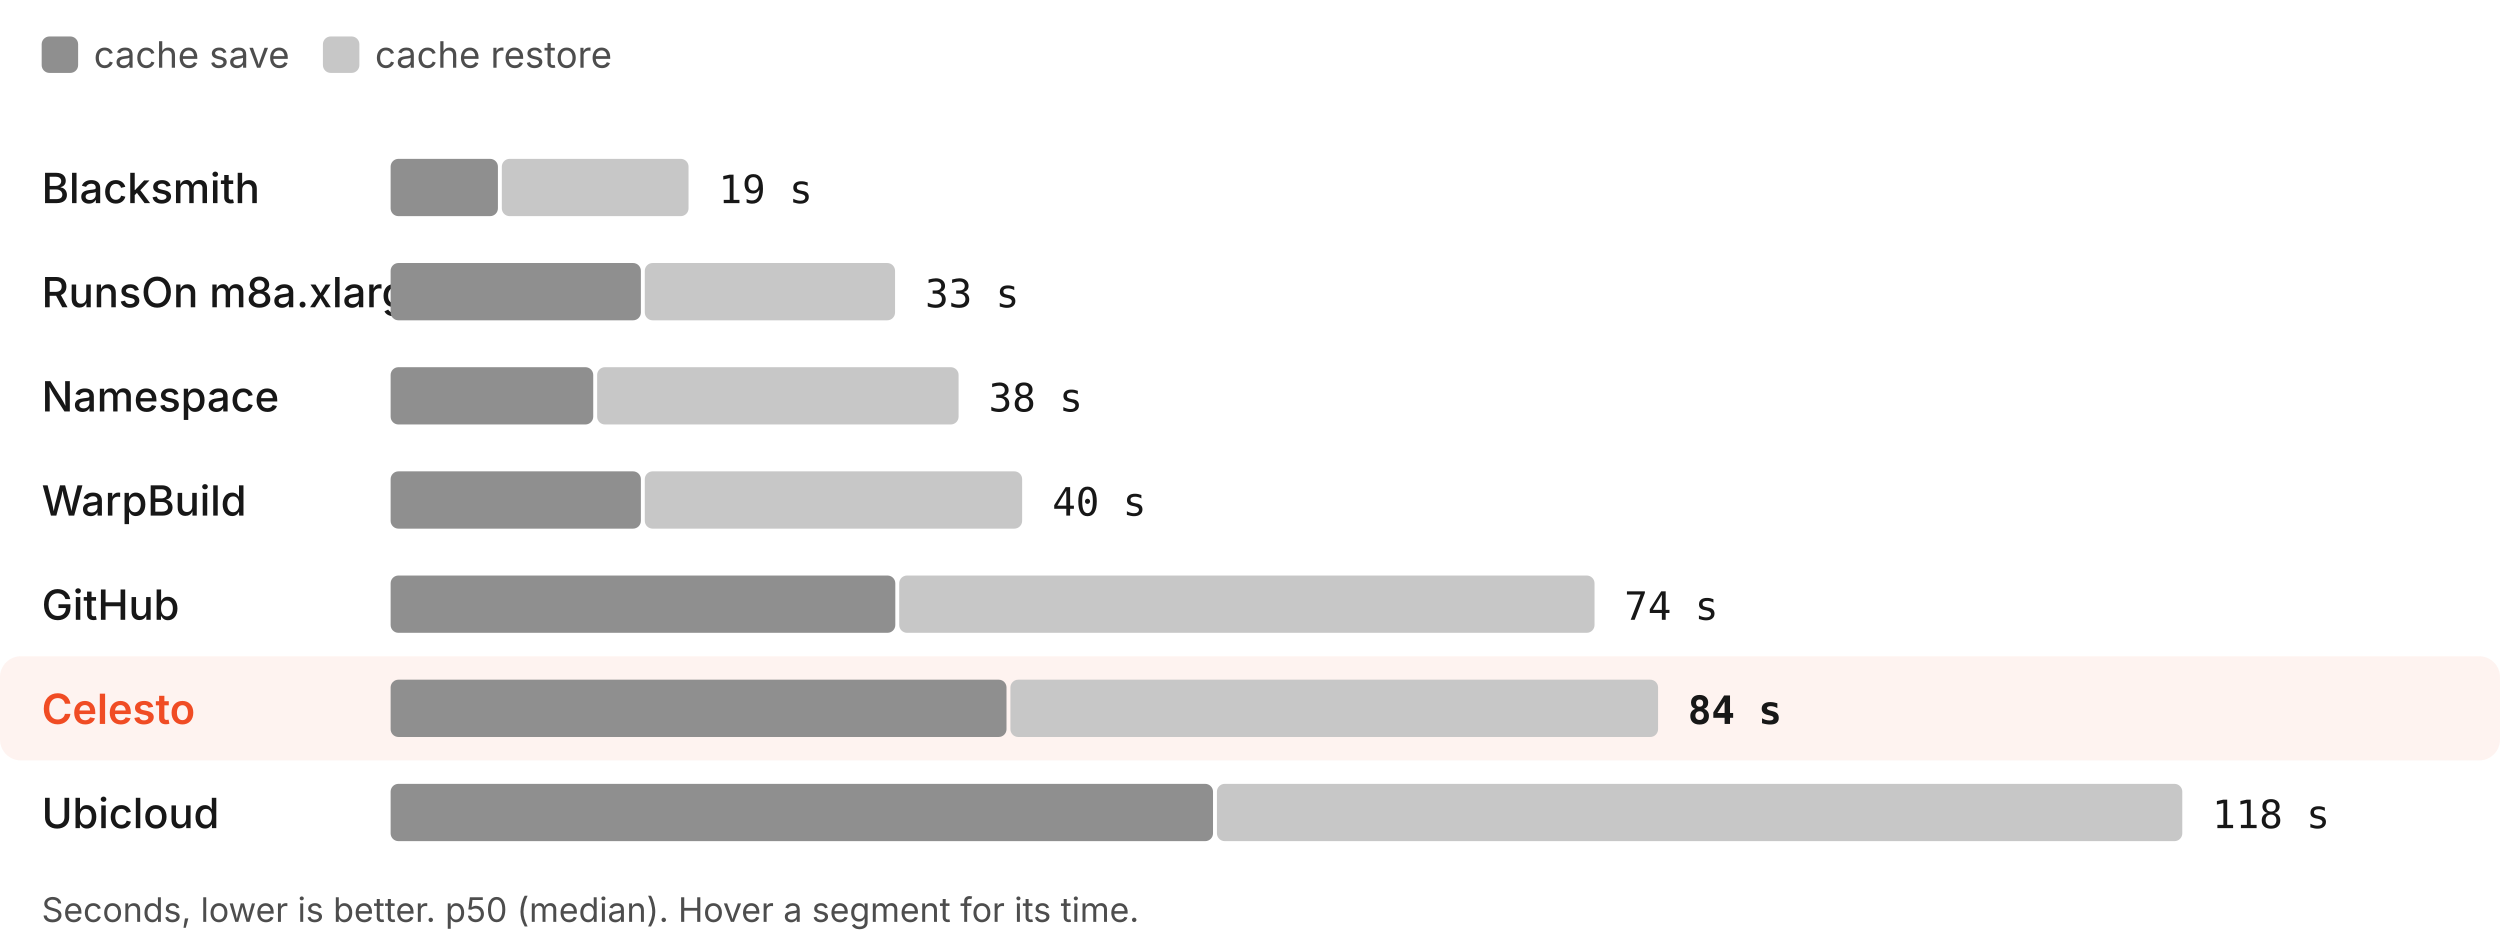
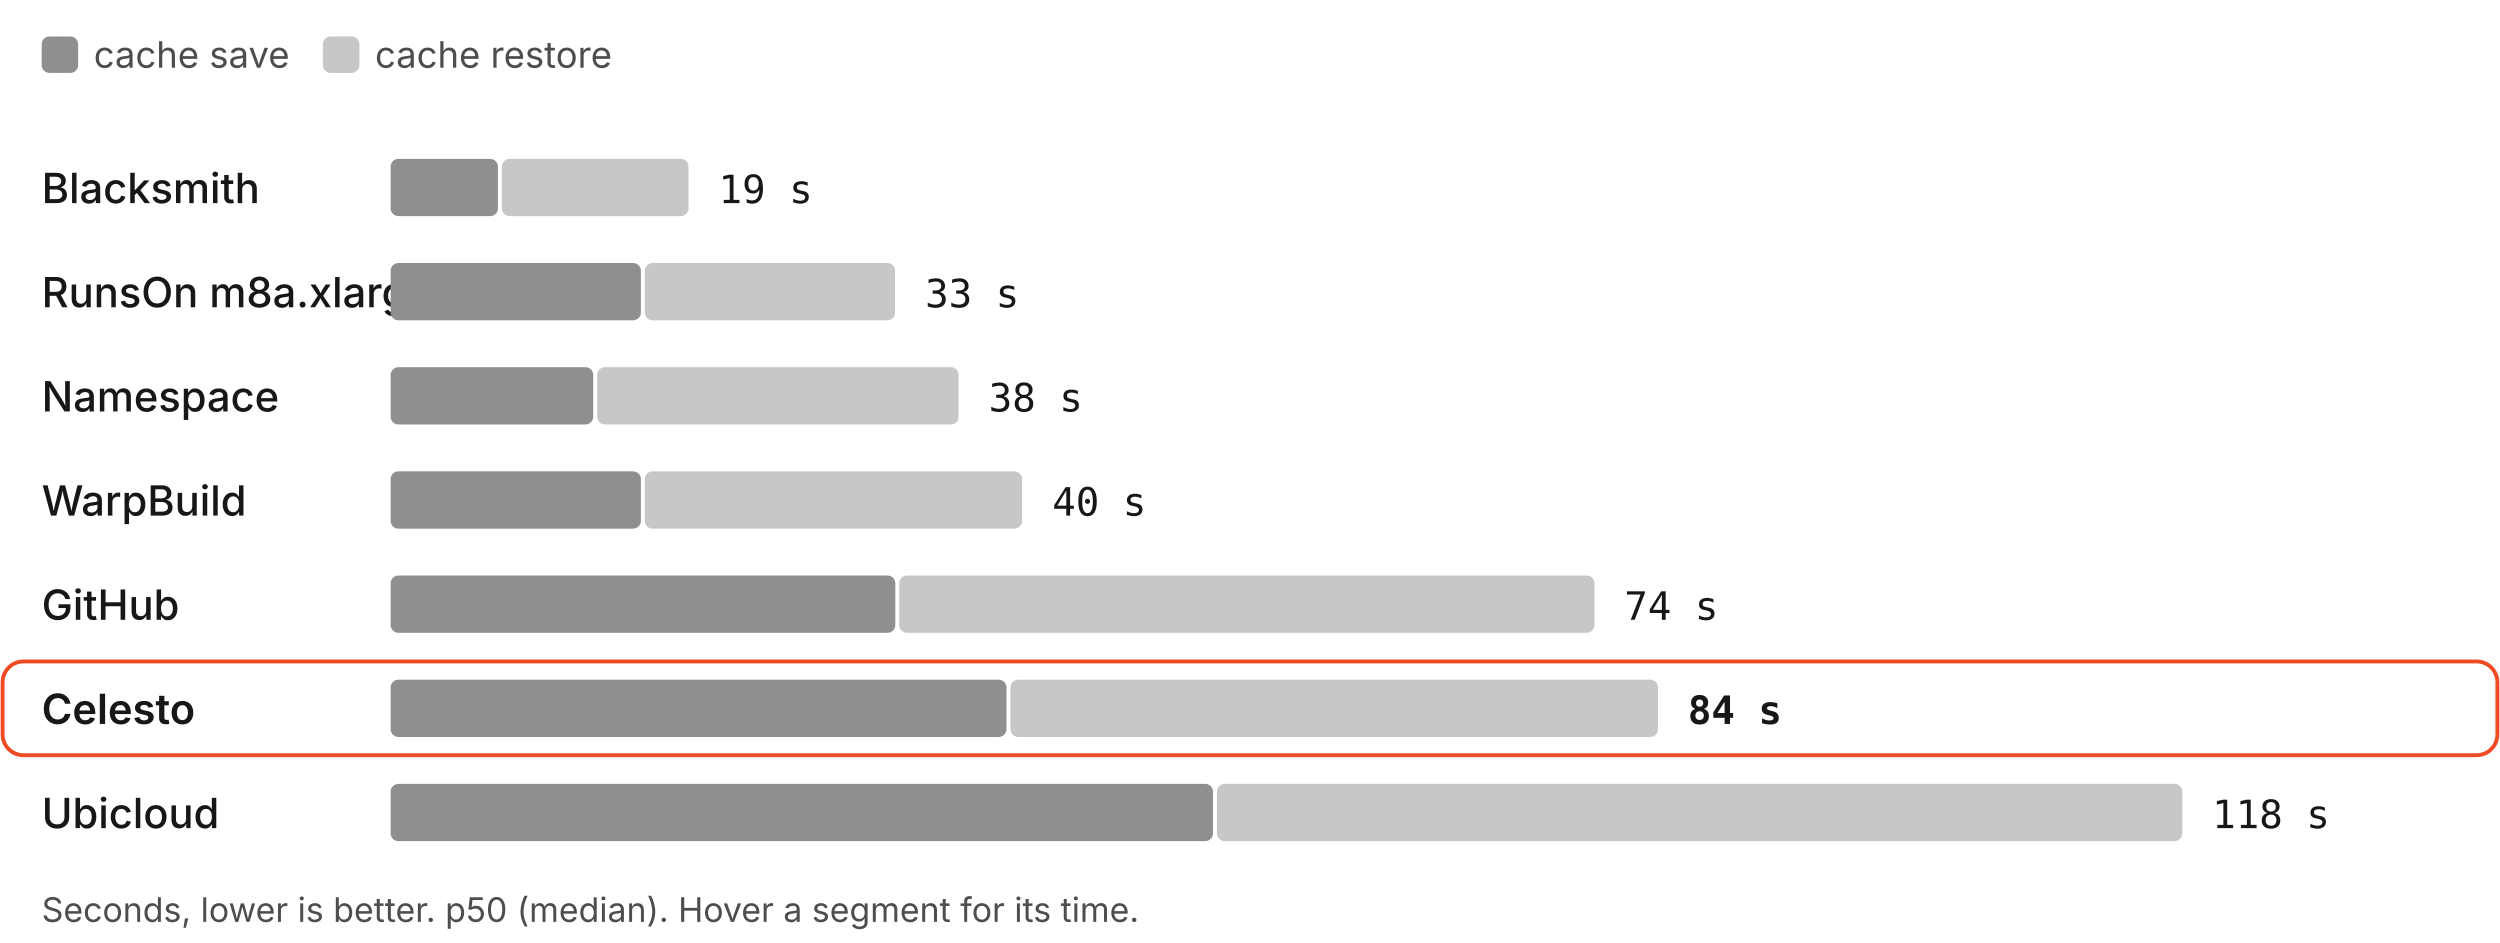
<svg xmlns="http://www.w3.org/2000/svg" viewBox="0 0 960 362" font-family="Geist,Inter,-apple-system,BlinkMacSystemFont,Segoe UI,sans-serif">
-   <style>.t{fill:#171717}.m{fill:#4d4d4d}.hl{fill:#F04C24;fill-opacity:.07}.n{fill:#8f8f8f;fill-opacity:.12}</style>
+   <style>.t{fill:#171717}.m{fill:#4d4d4d}.n{fill:#8f8f8f;fill-opacity:.12}</style>
  <rect x="16" y="14" width="14" height="14" rx="3" fill="#8f8f8f" />
  <text x="36" y="26" font-size="14" class="m">cache save</text>
  <rect x="124" y="14" width="14" height="14" rx="3" fill="#c7c7c7" />
  <text x="144" y="26" font-size="14" class="m">cache restore</text>
  <text x="16" y="78" font-size="16" font-weight="500" class="t">Blacksmith</text>
  <rect x="150.0" y="61" width="41.2" height="22" rx="3" fill="#8f8f8f" />
  <rect x="192.7" y="61" width="71.7" height="22" rx="3" fill="#c7c7c7" />
  <text x="275.932" y="78" font-size="15" font-weight="400" font-family="Geist Mono,SFMono-Regular,Menlo,Consolas,monospace" class="t">19 s</text>
  <text x="16" y="118" font-size="16" font-weight="500" class="t">RunsOn m8a.xlarge</text>
  <rect x="150.0" y="101" width="96.1" height="22" rx="3" fill="#8f8f8f" />
  <rect x="247.6" y="101" width="96.1" height="22" rx="3" fill="#c7c7c7" />
  <text x="355.254" y="118" font-size="15" font-weight="400" font-family="Geist Mono,SFMono-Regular,Menlo,Consolas,monospace" class="t">33 s</text>
  <text x="16" y="158" font-size="16" font-weight="500" class="t">Namespace</text>
  <rect x="150.0" y="141" width="77.8" height="22" rx="3" fill="#8f8f8f" />
  <rect x="229.3" y="141" width="138.8" height="22" rx="3" fill="#c7c7c7" />
  <text x="379.661" y="158" font-size="15" font-weight="400" font-family="Geist Mono,SFMono-Regular,Menlo,Consolas,monospace" class="t">38 s</text>
  <text x="16" y="198" font-size="16" font-weight="500" class="t">WarpBuild</text>
  <rect x="150.0" y="181" width="96.1" height="22" rx="3" fill="#8f8f8f" />
  <rect x="247.6" y="181" width="144.9" height="22" rx="3" fill="#c7c7c7" />
  <text x="404.068" y="198" font-size="15" font-weight="400" font-family="Geist Mono,SFMono-Regular,Menlo,Consolas,monospace" class="t">40 s</text>
  <text x="16" y="238" font-size="16" font-weight="500" class="t">GitHub</text>
  <rect x="150.0" y="221" width="193.8" height="22" rx="3" fill="#8f8f8f" />
  <rect x="345.3" y="221" width="267.0" height="22" rx="3" fill="#c7c7c7" />
  <text x="623.729" y="238" font-size="15" font-weight="400" font-family="Geist Mono,SFMono-Regular,Menlo,Consolas,monospace" class="t">74 s</text>
-   <rect x="0" y="252" width="960" height="40" rx="8" class="hl" />
-   <text x="16" y="278" font-size="16" font-weight="600" fill="#F04C24">Celesto</text>
+   <rect x="1" y="254" width="958" height="36" rx="8" fill="none" stroke="#F04C24" stroke-width="1.5" />
+   <text x="16" y="278" font-size="16" font-weight="600" class="t">Celesto</text>
  <rect x="150.0" y="261" width="236.5" height="22" rx="3" fill="#8f8f8f" />
  <rect x="388.0" y="261" width="248.7" height="22" rx="3" fill="#c7c7c7" />
  <text x="648.136" y="278" font-size="15" font-weight="600" font-family="Geist Mono,SFMono-Regular,Menlo,Consolas,monospace" class="t">84 s</text>
  <text x="16" y="318" font-size="16" font-weight="500" class="t">Ubicloud</text>
  <rect x="150.0" y="301" width="315.8" height="22" rx="3" fill="#8f8f8f" />
  <rect x="467.3" y="301" width="370.7" height="22" rx="3" fill="#c7c7c7" />
  <text x="849.492" y="318" font-size="15" font-weight="400" font-family="Geist Mono,SFMono-Regular,Menlo,Consolas,monospace" class="t">118 s</text>
  <text x="16" y="354" font-size="13" class="m">Seconds, lower is better. p50 (median). Hover a segment for its time.</text>
</svg>
